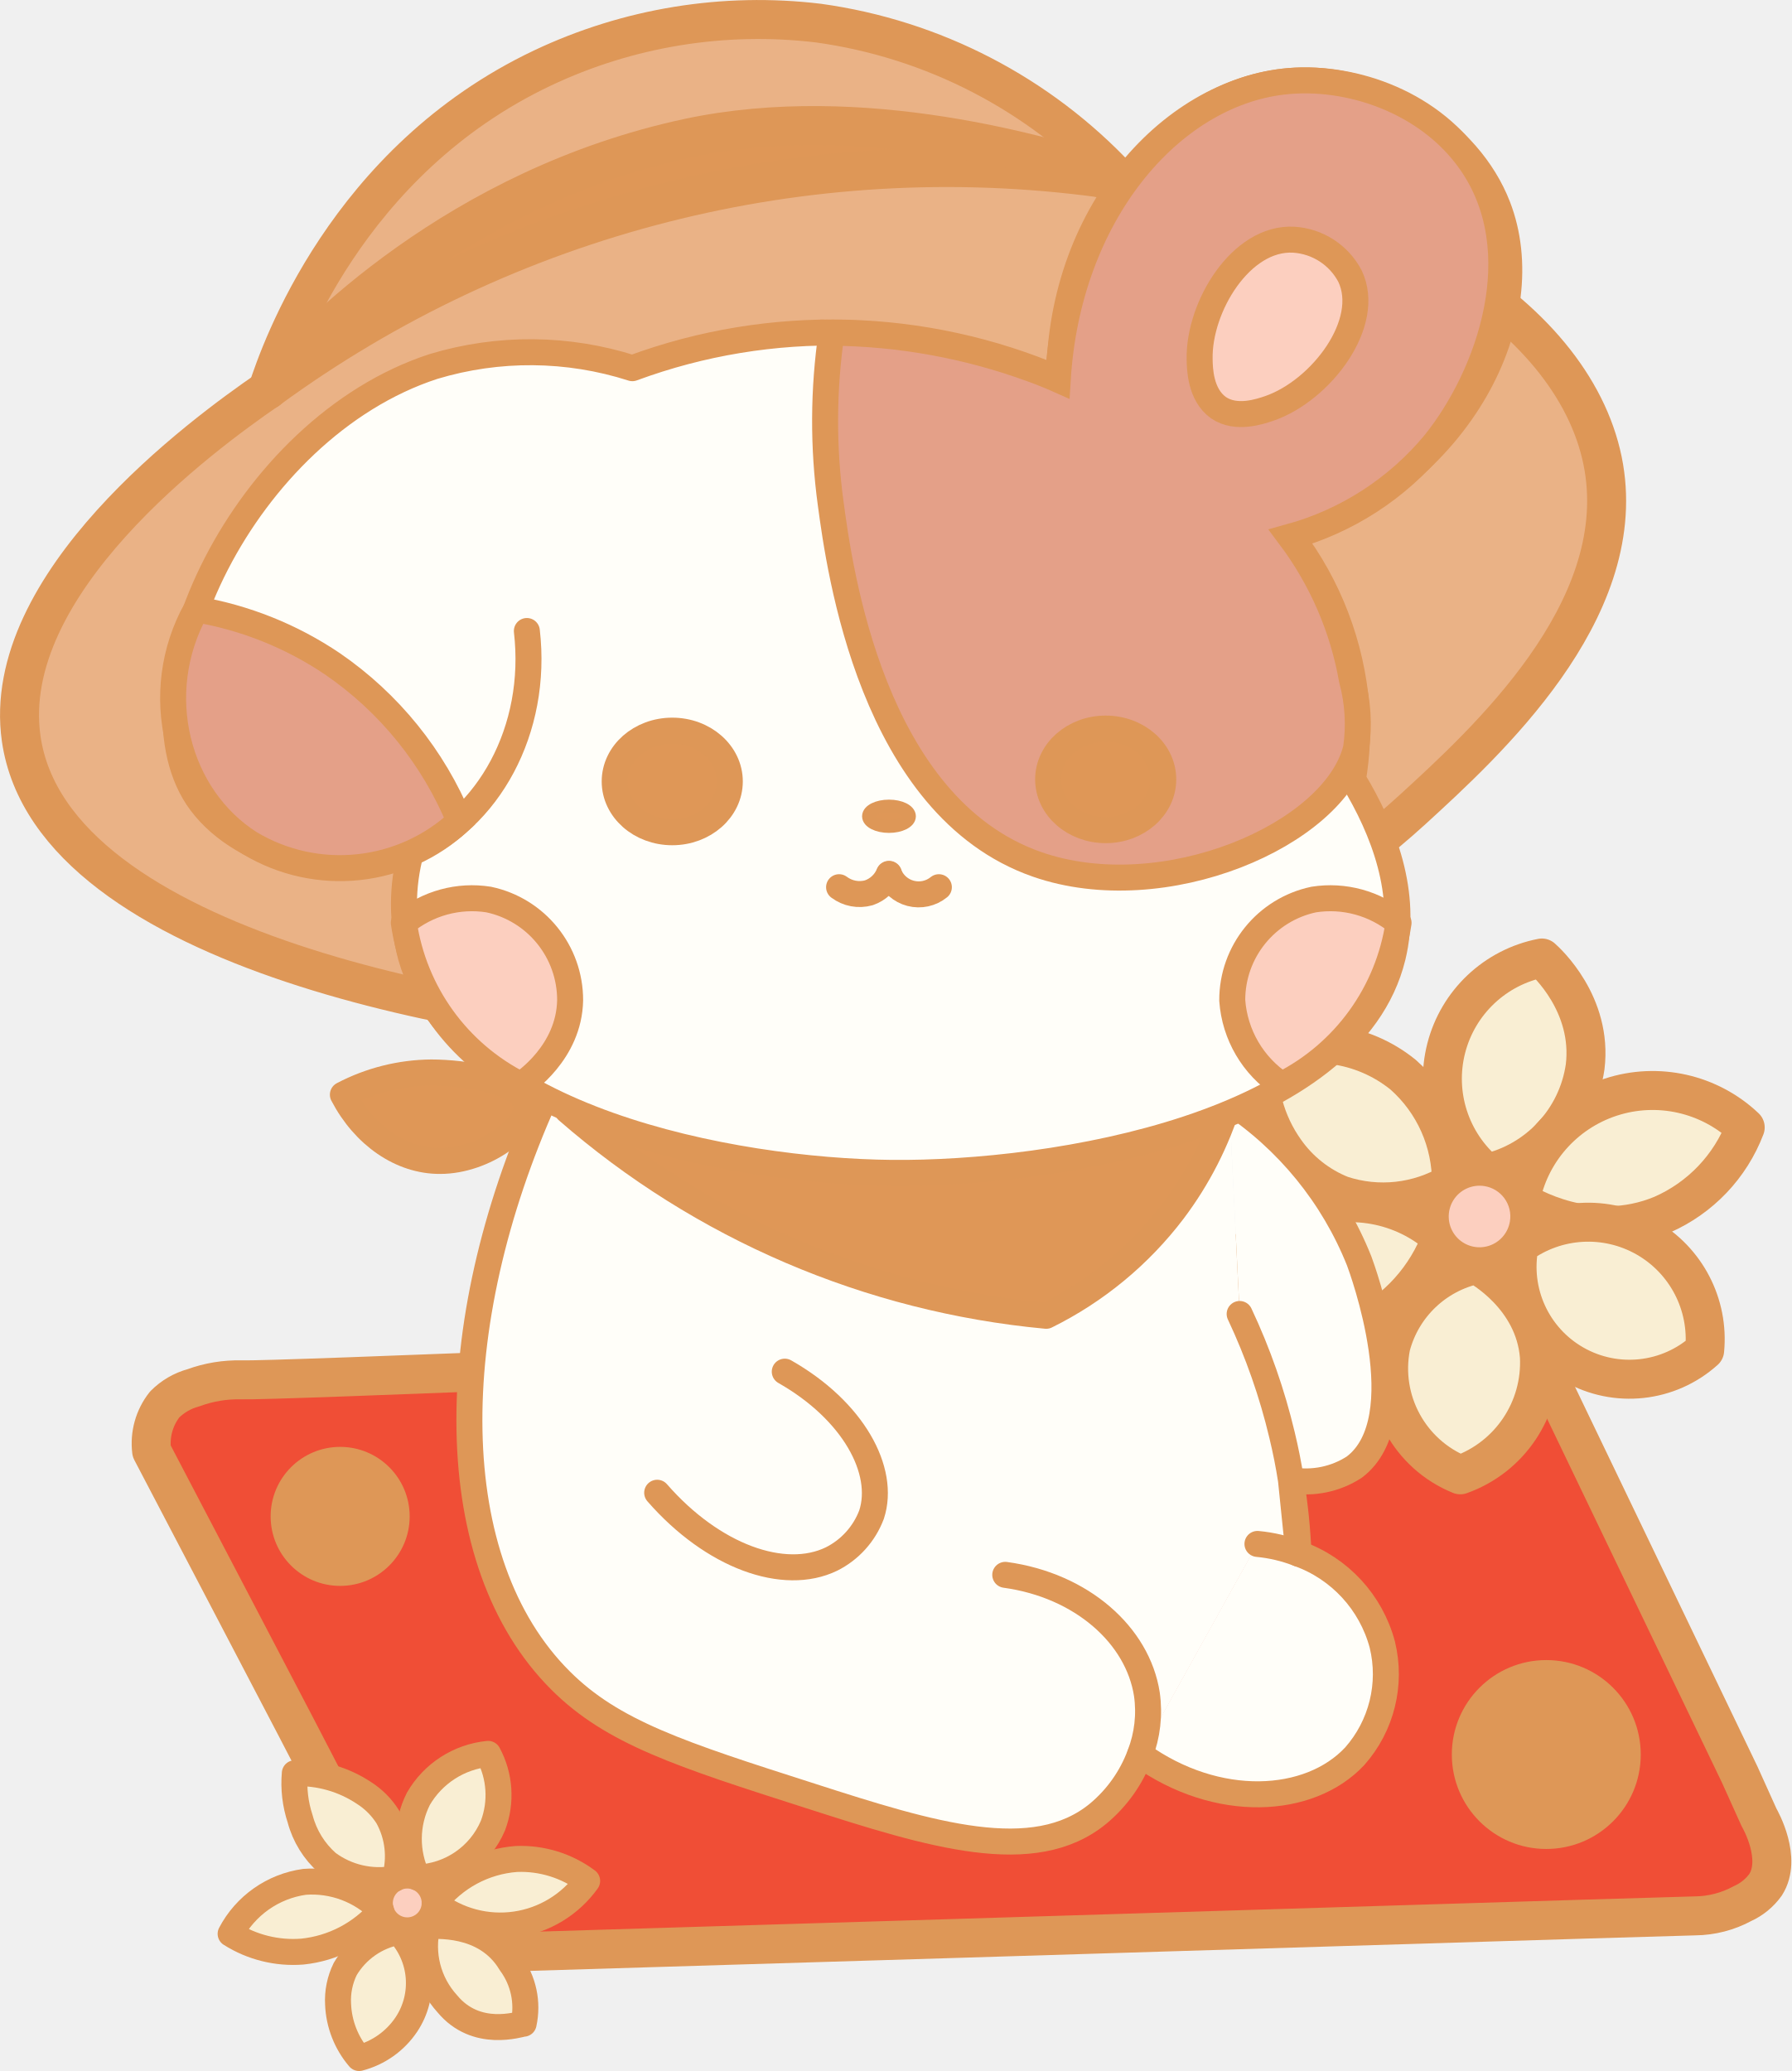
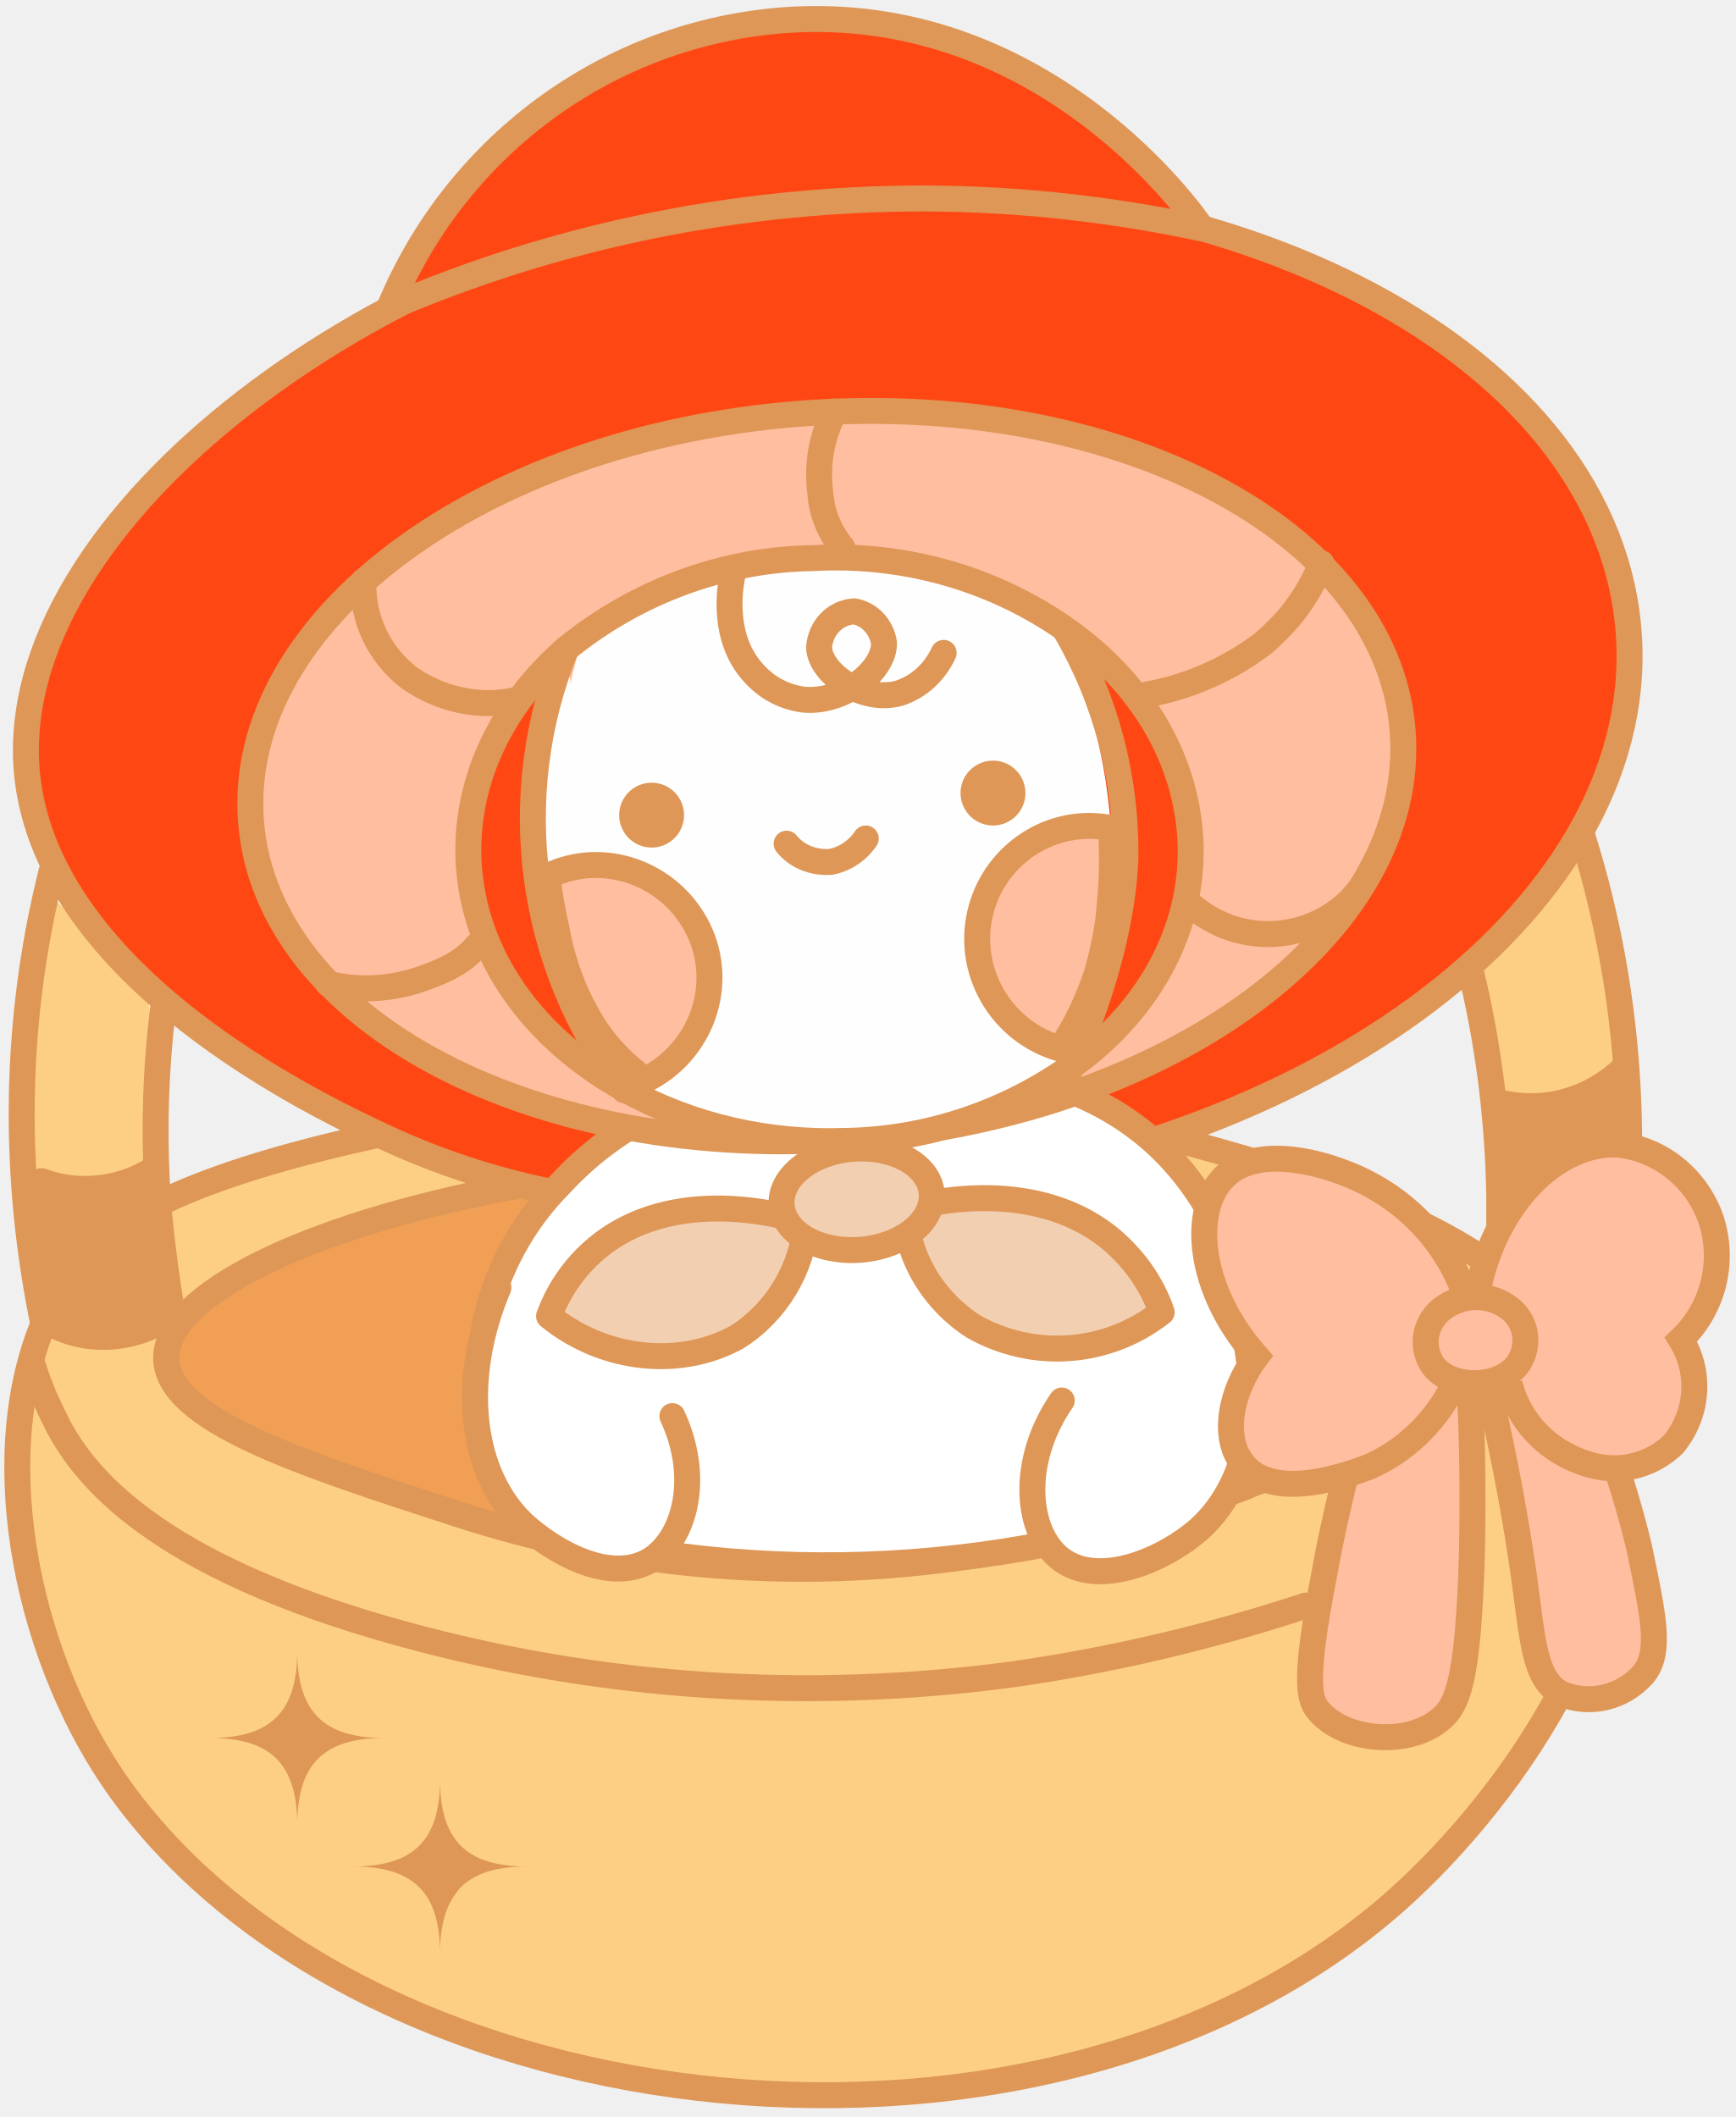
- <svg xmlns="http://www.w3.org/2000/svg" viewBox="0 0 137.89 159.41">
-   <defs>
-     <style>.cls-1,.cls-12,.cls-13,.cls-7{fill:#df9757;}.cls-1,.cls-10,.cls-11,.cls-12,.cls-13,.cls-15,.cls-2,.cls-3,.cls-4,.cls-6,.cls-9{stroke:#de9757;}.cls-1,.cls-10,.cls-15,.cls-2,.cls-3,.cls-4,.cls-6,.cls-9{stroke-linecap:round;stroke-linejoin:round;}.cls-1,.cls-10,.cls-11,.cls-12,.cls-15,.cls-4,.cls-6{stroke-width:2px;}.cls-2{fill:#f04e36;}.cls-2,.cls-3,.cls-9{stroke-width:3px;}.cls-15,.cls-3{fill:#f9eed3;}.cls-4{fill:#fccfbf;}.cls-10,.cls-5{fill:#fffef9;}.cls-6,.cls-9{fill:none;}.cls-8{fill:#eab286;}.cls-11{fill:#e4a088;}.cls-11,.cls-12,.cls-13{stroke-miterlimit:10;}.cls-14{fill:#de9757;}</style>
-   </defs>
-   <g id="Layer_2" data-name="Layer 2">
-     <g id="Layer_2-2" data-name="Layer 2">
-       <path class="cls-1" d="M40.5,85c-.3-1.76-4.74-2.45-7.3-2.45a14.93,14.93,0,0,0-6.81,1.71c1.63,3.13,4.49,5.12,7.49,5.1C37.32,89.36,40.79,86.7,40.5,85Z" />
-       <path class="cls-2" d="M36.92,150.32a7.3,7.3,0,0,1-3.64-.5c-2.72-1.18-4-4-4.43-4.92-2-4.33-8.46-16.52-17.18-33.21a4.84,4.84,0,0,1,1-3.58,4.93,4.93,0,0,1,2.22-1.29,10,10,0,0,1,3.69-.61c2.5.08,41-1.51,94.56-3.79a10.19,10.19,0,0,1,2,.28,6.16,6.16,0,0,1,2.33.87,5.35,5.35,0,0,1,1.89,2.77l14.54,30.26,1.48,3.28c.12.21,1.79,3.18.51,5.19a4.41,4.41,0,0,1-1.77,1.45,7.83,7.83,0,0,1-3.67.95C128,147.52,89.6,148.73,36.92,150.32Z" />
-       <path class="cls-3" d="M113.64,97.33a8.69,8.69,0,0,0-6.6,6.31,8.83,8.83,0,0,0,5.35,9.88,9.17,9.17,0,0,0,6.09-9.11C118.11,99.8,113.94,97.49,113.64,97.33Z" />
-       <path class="cls-3" d="M110.94,95.26a10.43,10.43,0,0,0-17.38,6.86,13.12,13.12,0,0,0,11.07.16A12.75,12.75,0,0,0,110.94,95.26Z" />
-       <path class="cls-3" d="M111.71,91.07A11,11,0,0,0,108,82.73a10.72,10.72,0,0,0-11.09-1.49,11,11,0,0,0,2,7.35A9.64,9.64,0,0,0,103.23,92,10.29,10.29,0,0,0,111.71,91.07Z" />
-       <path class="cls-3" d="M114.41,90.31A9.84,9.84,0,0,0,122,82.12c.59-4.83-3-8.09-3.33-8.38a9.47,9.47,0,0,0-4.25,16.57Z" />
-       <path class="cls-3" d="M117,92.44c.44.28,5.4,3.36,10.92,1.06a12,12,0,0,0,6.4-6.72A10.36,10.36,0,0,0,117,92.44Z" />
-       <path class="cls-3" d="M116.93,95.81a8.65,8.65,0,0,0,14.27,8.13,9,9,0,0,0-14.27-8.13Z" />
-       <path class="cls-4" d="M117.2,94.16a3.37,3.37,0,1,1-2.79-3.85A3.36,3.36,0,0,1,117.2,94.16Z" />
-       <path class="cls-5" d="M106.39,126.59a9.55,9.55,0,0,1-2.12,8.59c-3.48,3.73-10.59,4.13-16.52-.13l9-16.21a11.59,11.59,0,0,1,3.16.75A10.23,10.23,0,0,1,106.39,126.59Z" />
-       <path class="cls-5" d="M104.61,97.05c.2.54,4.51,12.19-.38,15.87a6.82,6.82,0,0,1-4.87,1c-.17-1.11-.4-2.28-.69-3.48a47.82,47.82,0,0,0-3.26-9.31L94.6,84.77A26.46,26.46,0,0,1,104.61,97.05Z" />
-       <path class="cls-5" d="M99.94,119.59l-.58-5.66A47.46,47.46,0,0,1,99.94,119.59Z" />
-       <path class="cls-5" d="M87.74,135.05a10.8,10.8,0,0,1-3.22,4.55c-5,4.07-12.82,1.62-22.13-1.36-10-3.21-15.21-4.87-19.25-8.89C34,120.24,34,102.21,41.94,84.51l52.66.26.81,16.37a47.82,47.82,0,0,1,3.26,9.31c.29,1.2.52,2.37.69,3.48l.58,5.66a11.59,11.59,0,0,0-3.16-.75l-9,16.21Z" />
-       <path class="cls-6" d="M95.41,101.14a47.82,47.82,0,0,1,3.26,9.31c.29,1.2.52,2.37.69,3.48a47.46,47.46,0,0,1,.58,5.66l-.58-5.66a6.82,6.82,0,0,0,4.87-1c4.89-3.68.58-15.33.38-15.87a26.46,26.46,0,0,0-10-12.28" />
-       <path class="cls-6" d="M96.78,118.84a11.59,11.59,0,0,1,3.16.75,10.23,10.23,0,0,1,6.45,7,9.55,9.55,0,0,1-2.12,8.59c-3.48,3.73-10.59,4.13-16.52-.13" />
-       <path class="cls-6" d="M94.6,84.77l-52.66-.26c-7.95,17.7-7.93,35.73,1.2,44.84,4,4,9.22,5.68,19.25,8.89,9.31,3,17.18,5.43,22.13,1.36a10.8,10.8,0,0,0,3.22-4.55,9.24,9.24,0,0,0,.53-4.64c-.7-4.53-5-8.38-10.9-9.19" />
-       <path class="cls-6" d="M60.4,105.58c5.28,3,7.78,7.63,6.68,11A6.31,6.31,0,0,1,64,120c-3.65,1.77-9.14-.19-13.42-5.1" />
-       <path class="cls-7" d="M84.69,13.69A88.44,88.44,0,0,0,20.6,30C24,26,35.27,14.42,53,10.62,66.35,7.78,80.53,12,85.9,13.74,85.5,13.71,85.1,13.7,84.69,13.69Z" />
-       <path class="cls-8" d="M85.9,13.74C80.53,12,66.35,7.78,53,10.62,35.27,14.42,24,26,20.6,30c1-3,6.06-17.61,21.14-24.76A38.84,38.84,0,0,1,63,1.78a38.9,38.9,0,0,1,23.12,12Z" />
-       <path class="cls-8" d="M123.44,36c1.88,11.16-9.06,21.15-14.74,26.35C88.09,81.13,60.77,80.11,52.86,79.69,37.8,78.89,4,73.35,1.63,56.85-.06,44.94,15.54,33.48,20.6,30A88.44,88.44,0,0,1,84.69,13.69c.41,0,.81,0,1.21.05l.24.08-.07-.08C106.6,14.73,121.5,24.55,123.44,36Z" />
-       <path class="cls-8" d="M86.07,13.74l.07.08-.24-.08Z" />
-       <path class="cls-9" d="M86.14,13.82l-.07-.08A38.9,38.9,0,0,0,63,1.78,38.84,38.84,0,0,0,41.74,5.24C26.66,12.39,21.58,27,20.6,30" />
-       <path class="cls-9" d="M20.6,30A88.44,88.44,0,0,1,84.69,13.69" />
-       <path class="cls-9" d="M84.69,13.69c.41,0,.81,0,1.21.05h.17c20.53,1,35.43,10.81,37.37,22.24,1.88,11.16-9.06,21.15-14.74,26.35C88.09,81.13,60.77,80.11,52.86,79.69,37.8,78.89,4,73.35,1.63,56.85-.06,44.94,15.54,33.48,20.6,30" />
-       <path class="cls-9" d="M86.14,13.82l-.24-.08C80.53,12,66.35,7.78,53,10.62,35.27,14.42,24,26,20.6,30" />
-       <path class="cls-1" d="M43.67,85.48a65.28,65.28,0,0,0,36.85,15.8A27.68,27.68,0,0,0,90.3,93.2a27.3,27.3,0,0,0,4.3-8.43" />
-       <path class="cls-10" d="M31.63,65.57a15.39,15.39,0,0,0,0,8.08c3.58,12.46,24.67,16.51,37,16.63,12.56.12,35.39-3.65,38.56-16.63,1.18-4.84-.67-9.72-3.06-13.66a23.79,23.79,0,0,0,.27-5.57,25,25,0,0,0-5-13.1c13.25-4.61,19.14-17,15.88-25.43-2.26-5.84-8.93-9.83-15.15-9.7-9.36.2-18.52,9.75-18.61,23a44.32,44.32,0,0,0-32.85-.85,25.76,25.76,0,0,0-15.31-.13C18.68,33,9.55,52.82,15.19,61.39c3,4.48,10.47,6.65,16.44,4.18s9.8-9.4,8.92-17" />
-       <path class="cls-11" d="M104.37,57.6c-1.63,6.66-14.8,12.34-24.56,8.93C67.1,62.09,64.61,43.77,63.94,38.8A47,47,0,0,1,64,25.61a45.92,45.92,0,0,1,15.41,2.8c.7.25,1.37.52,2,.8.77-12.64,8.6-21.93,17.37-22.93,5-.57,11.09,1.48,14.38,6.15,4.88,6.93,1.43,16.5-2.73,21.68a22.07,22.07,0,0,1-11.14,7.21,25.82,25.82,0,0,1,4.76,11A13.06,13.06,0,0,1,104.37,57.6Z" />
-       <path class="cls-11" d="M15.1,46.9a26.71,26.71,0,0,1,10.49,4.2,27.25,27.25,0,0,1,9.78,12.1,13.5,13.5,0,0,1-16.13,1.71C13.58,61.31,11.52,53.35,15.1,46.9Z" />
-       <ellipse class="cls-12" cx="51.74" cy="60.15" rx="4.43" ry="3.91" />
-       <ellipse class="cls-12" cx="85.1" cy="59.99" rx="4.43" ry="3.91" />
-       <ellipse class="cls-13" cx="68.42" cy="62.83" rx="1.57" ry="0.78" />
-       <path class="cls-6" d="M64.58,68.29a2.63,2.63,0,0,0,2.29.43,2.58,2.58,0,0,0,1.55-1.46" />
-       <path class="cls-6" d="M72.26,68.29a2.46,2.46,0,0,1-3.84-1" />
-       <path class="cls-4" d="M93.78,31.38c-1.4-1-1.44-3-1.45-3.74-.08-4,3.17-9.41,7.24-9.19a5.25,5.25,0,0,1,4.33,2.8c1.73,3.6-2.22,8.8-6.19,10.18C97,31.67,95.15,32.32,93.78,31.38Z" />
-       <path class="cls-4" d="M43.88,77c-.08,4-3.49,6.3-3.8,6.5a16.66,16.66,0,0,1-9-12.47,8.23,8.23,0,0,1,6.53-1.79A7.91,7.91,0,0,1,43.88,77Z" />
-       <path class="cls-4" d="M94.84,77a8.5,8.5,0,0,0,3.8,6.5,16.66,16.66,0,0,0,9-12.47,8.23,8.23,0,0,0-6.53-1.79A7.91,7.91,0,0,0,94.84,77Z" />
-       <circle class="cls-14" cx="119.01" cy="135.05" r="7.27" />
-       <circle class="cls-14" cx="26.18" cy="116.72" r="5.35" />
-       <path class="cls-4" d="M33.3,147.27a2.11,2.11,0,1,1-1.16-2.75A2.11,2.11,0,0,1,33.3,147.27Z" />
-       <path class="cls-15" d="M30.68,148.7a6,6,0,0,0-4.11,2.86,5.46,5.46,0,0,0-.55,2.71,6.8,6.8,0,0,0,1.62,4.14,6.27,6.27,0,0,0,3.63-2.57,5.75,5.75,0,0,0-.59-7.14Z" />
-       <path class="cls-15" d="M29.33,147.06a7.47,7.47,0,0,0-5.89-2.21,7.62,7.62,0,0,0-5.69,4,9,9,0,0,0,5.51,1.37A9.24,9.24,0,0,0,29.33,147.06Z" />
-       <path class="cls-15" d="M30.38,144.61a6.26,6.26,0,0,0-.54-4.77A5.91,5.91,0,0,0,28,138a9.06,9.06,0,0,0-5.31-1.51A8.74,8.74,0,0,0,23.1,140a6.87,6.87,0,0,0,2.1,3.4A6.66,6.66,0,0,0,30.38,144.61Z" />
-       <path class="cls-15" d="M32.14,144.52a6.57,6.57,0,0,0,5.8-4,6.67,6.67,0,0,0-.37-5.52,7,7,0,0,0-5.37,3.46A6.86,6.86,0,0,0,32.14,144.52Z" />
-       <path class="cls-15" d="M33.45,146.48a8.23,8.23,0,0,0,11.74-1.7,8.52,8.52,0,0,0-5.44-1.69A8.77,8.77,0,0,0,33.45,146.48Z" />
-       <path class="cls-15" d="M32.9,148.24a6.58,6.58,0,0,0,1.53,6c2.24,2.7,5.54,1.55,5.87,1.53a5.77,5.77,0,0,0-1-4.67C37.34,147.82,33.36,148.29,32.9,148.24Z" />
+ <svg xmlns="http://www.w3.org/2000/svg" version="1.1" id="Layer_1" x="0px" y="0px" viewBox="0 0 133.7 163.1" style="enable-background:new 0 0 133.7 163.1;" xml:space="preserve">
+   <style type="text/css">
+ 	.st0{fill:#FDCF85;}
+ 	.st1{fill:#F09F54;}
+ 	.st2{fill:#FFBE9F;}
+ 	.st3{fill:none;stroke:#DE9757;stroke-width:2;stroke-linecap:round;stroke-linejoin:round;}
+ 	.st4{fill:#FF4713;stroke:#DE9757;stroke-width:2;stroke-linecap:round;stroke-linejoin:round;}
+ 	.st5{fill:#FFFFFF;stroke:#DE9757;stroke-width:2;stroke-linecap:round;stroke-linejoin:round;}
+ 	.st6{fill:#F3CFB2;stroke:#DE9757;stroke-width:2;stroke-linecap:round;stroke-linejoin:round;}
+ 	.st7{fill:#FFBE9F;stroke:#DE9757;stroke-width:2;stroke-linecap:round;stroke-linejoin:round;}
+ 	.st8{fill:#FEFEFE;}
+ 	.st9{fill:#FF4713;}
+ 	.st10{fill:#FEFEFE;stroke:#DE9757;stroke-width:2;stroke-linecap:round;stroke-linejoin:round;}
+ 	.st11{fill:#DE9757;}
+ 	.st12{fill:#FFBE9F;stroke:#DE9757;stroke-width:2;stroke-miterlimit:10;}
+ 	.st13{fill:#DE9757;stroke:#DE9757;stroke-width:2;stroke-linecap:round;stroke-linejoin:round;}
+ </style>
+   <g id="Layer_2_00000018929781378694160430000015904319986983824020_">
+     <g id="Design4">
+       <path class="st0" d="M112.8,70.3c-0.8,2.5-0.2,3.8,2.1,13.3c2,8.3,2.5,10.6,4.1,11c2,0.4,4.3-2.8,4.6-3.3    c0.7-1.1,2.9-4.6,0.9-16.1c-1.2-7.3-2-11.5-4.3-12C117.6,62.6,114.1,66.5,112.8,70.3z" />
+       <path class="st0" d="M4.2,69.3c-1.2,6.1-2,12.3-2.1,18.5c-0.3,3,0.3,6,1.5,8.7c1.4,2.8,4.4,6.5,6.4,5.9c2.9-0.9,2.5-10.7,2.3-16.2    c-0.2-3.5-0.5-7-1.1-10.4" />
+       <path class="st0" d="M13.5,102.4L13.5,102.4c-0.4,0.7-0.7,1.4-0.7,2.2c0,4.8,10.3,8.1,22.3,12c25.1,8.2,45.6,2.5,54.2,0    c6.4-1.9,19.4-5.7,19.6-11.3c0.1-4.5-8-8.1-11.7-9.7C66.8,82.6,19.8,92.4,13.5,102.4z M12.2,92.9c3.4-1.7,8.8-3.6,17.2-5.4    c14.3-3.1,33-7.1,56.8-0.8c10.7,2.8,21.5,5.7,29,11l-0.9,1.8l0.5,7.7l0.3,0.9l6.7-2.6l0.4-0.2c0.6,1,1,2.1,1.4,3.2    c4.8,13.8-6.7,30.1-15.8,38.2c-26.8,23.8-79.1,18-98.3-8.5c-7-9.7-10.4-25-6-35.8c0.7-1.8,1.6-3.4,2.8-4.9    C6.9,96.5,8.2,94.8,12.2,92.9z" />
+       <path class="st1" d="M97.1,95.7c3.7,1.6,11.8,5.2,11.7,9.7c-0.1,5.6-13.1,9.4-19.5,11.3c-8.6,2.5-29.1,8.2-54.2,0    c-12-3.9-22.2-7.3-22.3-12c0-0.8,0.3-1.6,0.7-2.2l0,0C19.8,92.4,66.8,82.6,97.1,95.7z" />
+       <path class="st2" d="M119.1,101.1c1.2,1.2,2.2,2.6,3,4.1l-0.4,0.2l-6.7,2.6l-0.3-0.9l-0.5-7.7l0.9-1.8    C116.6,98.7,117.9,99.8,119.1,101.1z" />
+       <polyline class="st3" points="121.7,105.4 115.1,108 113.3,108.7   " />
+       <path class="st3" d="M13.5,102.4c-0.4,0.7-0.7,1.4-0.7,2.2c0,4.8,10.3,8.1,22.3,12c25.1,8.2,45.6,2.5,54.2,0    c6.4-1.9,19.4-5.7,19.6-11.3c0.1-4.5-8-8.1-11.7-9.7C66.8,82.6,19.8,92.4,13.5,102.4" />
+       <path class="st3" d="M13.5,102.4L13.5,102.4c-0.6-3.2-1-6.3-1.3-9.5c-2.7-36.6,20.6-65.4,43-68.4c25.1-3.3,59.5,24.3,60.3,67.5    c0,0.8,0,1.7,0,2.6" />
+       <path class="st3" d="M3.4,102.3L3.4,102.3c-9.8-46.7,23.8-86.1,57-87.5c31-1.3,65.8,30.5,65.1,74.7c0.7,2,0.1,4.1-1.2,5    c-0.9,0.5-2,0.7-3,0.3c-1.5-0.4-2.7-1.5-3.3-2.9" />
+       <path class="st3" d="M115.1,97.6c-7.4-5.3-18.3-8.2-29-11c-23.7-6.2-42.5-2.2-56.8,0.8c-8.4,1.8-13.8,3.7-17.2,5.4    c-3.9,1.9-5.3,3.6-6,4.4c-1.2,1.5-2.1,3.2-2.8,4.9c-4.4,10.8-1,26.1,6,35.8c19.2,26.6,71.5,32.3,98.3,8.5    c9.1-8.1,20.6-24.4,15.8-38.2c-0.4-1.1-0.9-2.2-1.4-3.2" />
+       <path class="st4" d="M125.3,47.1c3,21.3-22.2,41.4-56.2,44.9c-6.1,0.6-22.3,3.7-39.7-4.5C24.5,85.2,3.8,75.4,2.1,59.8    c-2.1-20,28.2-42,56.2-44.9C92.3,11.3,122.3,25.8,125.3,47.1z" />
+       <path class="st5" d="M88.6,87.7c-6.2-5.3-13.6-5.5-19.3-5.7C65.8,82,52,81.6,43.2,91.2c-2.9,2.9-4.9,6.6-5.8,10.6    c-1,5.4,0.1,11,3,15.7c18.4,5,37.9,3.9,55.7-3C96.4,113.4,99.3,97,88.6,87.7z" />
+       <path class="st5" d="M38.4,99.2c-3,7.1-2.2,14.4,2,18.3c2.1,1.9,6.5,4.6,9.7,2.7c2.7-1.7,3.9-6.4,1.7-11.1" />
+       <path class="st5" d="M94.8,99.2c2.8,7.4,1.9,14.7-2.4,18.6c-2.6,2.3-7.7,4.6-10.7,2.3c-2.6-2-3.2-7.4,0.1-12.2" />
+       <path class="st6" d="M62.1,94.2c-0.5-0.2-9.5-3.2-15.8,1.7c-1.8,1.4-3.2,3.3-4,5.5c4.3,3.5,10.2,4,14.5,1.6    C59.8,101.1,61.8,97.8,62.1,94.2z" />
+       <path class="st6" d="M69.7,93.2c0.5-0.2,9.5-2.9,15.8,2.2c1.8,1.5,3.2,3.4,4,5.7c-4.2,3.3-9.9,3.7-14.5,1.1    C71.9,100.2,69.9,96.9,69.7,93.2z" />
+       <ellipse transform="matrix(0.9968 -7.932904e-02 7.932904e-02 0.9968 -4.5402 5.2385)" class="st7" cx="63.7" cy="59.8" rx="44.5" ry="28" />
+       <path class="st8" d="M86.7,67.2c0,5.1-1,10.1-2.8,14.8c-5.2,3.8-11.4,5.9-17.8,6c-5.9,0.2-11.8-1.1-17-4    c-2.9-4.9-4.8-10.3-5.7-15.8c-0.9-6.1-0.5-12.2,1.2-18.1l0,0c5.4-4.4,12.1-6.9,19-7c7-0.3,14,1.7,19.8,5.7L83,49.3    C85.5,54.9,86.8,61,86.7,67.2z" />
+       <path class="st9" d="M91.7,64.5c0.4,6.8-3,13.1-8.8,17.4c1.8-4.7,2.8-9.7,2.8-14.8c0-6.2-1.2-12.3-3.8-17.9l0.4-0.5    C87.8,52.6,91.4,58.2,91.7,64.5z" />
+       <path class="st9" d="M42.3,67.3c0.7,5.6,2.4,11,5.1,16c-6.8-4.1-11.2-10.7-11.3-18c-0.1-6.3,3-12,8.1-16.1l0,0    C42.3,55,41.6,61.2,42.3,67.3z" />
+       <path class="st3" d="M82.4,48.7c5.4,3.9,8.9,9.5,9.3,15.8c0.4,6.8-3,13.1-8.8,17.4c-5.2,3.8-11.4,5.9-17.8,6    c-5.9,0.2-11.8-1.1-17-4c-7-3.9-11.6-10.2-12-17.5c-0.3-6.3,2.6-12.1,7.5-16.4c5.4-4.4,12.1-6.9,19-7    C69.7,42.6,76.7,44.6,82.4,48.7z" />
+       <path class="st10" d="M43.6,50c-4.6,11.3-2.9,24.3,4.5,34" />
+       <path class="st3" d="M82.1,48.6c3.1,5.3,4.7,11.4,4.6,17.6c-0.3,6.9-3.2,13.7-4.3,16.3c-0.3,0.6-0.5,1.1-0.7,1.5" />
+       <path class="st7" d="M49.7,83.2c4.3-2.1,6.2-7.3,4.1-11.6c-2.1-4.3-7.3-6.2-11.6-4.1c0.1,1.4,0.4,2.8,0.7,4.2    c0.5,2.7,1.5,5.3,3,7.6C46.9,80.8,48.2,82.1,49.7,83.2z" />
+       <path class="st7" d="M81.7,80.8c-4.6-1.3-7.4-6.1-6.1-10.8c1.2-4.3,5.5-7.1,10-6.2c0.1,2,0.1,3.9-0.1,5.8c-0.1,1.8-0.5,3.6-1,5.4    C83.8,77.1,82.9,79,81.7,80.8z" />
+       <ellipse transform="matrix(0.9968 -7.932904e-02 7.932904e-02 0.9968 -7.1207 5.527)" class="st6" cx="66" cy="92.4" rx="5.8" ry="3.9" />
+       <path class="st3" d="M25.3,75.8c2.5,0.6,5.1,0.4,7.5-0.5c2.5-0.9,3.3-1.7,4-2.5" />
+       <path class="st7" d="M28,44.8c-0.1,2.9,1.2,5.6,3.5,7.4c2.4,1.7,5.5,2.4,8.4,1.7" />
+       <path class="st3" d="M101.8,43.4c-0.5,1.3-1.2,2.5-2.1,3.7c-0.7,0.9-1.5,1.7-2.3,2.4c-2.6,2-5.7,3.4-9,4" />
+       <path class="st3" d="M91.4,69.4c3.6,3.5,9.3,3.4,12.8-0.2c0.1-0.2,0.3-0.3,0.4-0.5" />
+       <path class="st3" d="M64.3,31.7c-1,1.9-1.4,4.1-1.1,6.3c0.1,1.5,0.7,3,1.7,4.2" />
+       <path class="st3" d="M56.5,44c-0.1,0.4-1.2,4.9,1.6,7.9c1,1.1,2.3,1.8,3.8,2c3.1,0.3,6.3-2.3,6.2-4.4c-0.2-1.2-1.1-2.2-2.3-2.4    c-1.5,0.1-2.6,1.3-2.7,2.8c0.1,2,3.4,4.3,6.2,3.5c1.5-0.5,2.7-1.6,3.4-3.1" />
+       <circle class="st11" cx="50.2" cy="62.8" r="2.5" />
+       <circle class="st11" cx="76.5" cy="61.1" r="2.5" />
+       <path class="st3" d="M60.6,65c0.8,1,2.1,1.5,3.4,1.4c1.1-0.2,2.1-0.9,2.7-1.8" />
+       <path class="st7" d="M103.8,113.1c-0.5,2.1-1.2,4.9-1.8,8.3c-1.6,8.2-1.1,9.5-0.5,10.3c1.9,2.4,6.7,2.9,9.3,0.9    c1.5-1.1,2.3-3,2.6-12.9c0.1-5.3,0-9.9-0.2-13.2" />
+       <path class="st7" d="M114.7,107.1c1.4,6,2.2,10.8,2.7,14.3c0.7,5.1,0.8,8,2.9,9.1c2.2,0.9,4.7,0.3,6.3-1.5    c1.4-1.7,0.8-4.4-0.3-9.7c-0.5-2.1-1.1-4.2-1.8-6.3" />
+       <path class="st12" d="M113,100.1c-1.2-3.7-3.8-6.8-7.2-8.7c-2.8-1.6-8.8-3.5-11.5-0.7c-2.5,2.5-2.1,8.6,2.5,13.8    c-2.1,2.8-2.6,6.3-1.1,8.2c2.5,3.4,9.4,0.4,9.8,0.3c2.7-1.2,4.9-3.3,6.3-5.9" />
+       <path class="st12" d="M113.6,101c1-8.2,6.5-13.2,11.2-12.8c3.2,0.4,5.9,2.6,7,5.7c1.1,3.3,0.2,6.9-2.3,9.3    c1.6,2.6,1.3,5.8-0.6,8.1c-1.6,1.5-3.7,2.1-5.8,1.7c-3.3-0.7-6-3.1-6.8-6.4" />
+       <path class="st12" d="M110.4,105.2c-0.9-1.3-0.7-3,0.4-4.1c1.5-1.4,3.8-1.6,5.5-0.3c1.3,1,1.6,2.8,0.7,4.2    C115.7,107,111.8,107.1,110.4,105.2z" />
+       <path class="st3" d="M2.5,105.1c0.5,1.7,1.2,3.2,2,4.8c2,3.7,7.2,10.7,26.6,16c15.3,4.2,31.2,5.2,46.9,3.1    c7.7-1.1,15.3-2.9,22.6-5.3" />
+       <path class="st4" d="M92.6,17.6C92,16.7,80.8,0.6,61.3,1.5c-13.9,0.7-26,9.4-31.3,22.2c12.6-5.4,26-8.2,39.7-8.4    C77.4,15.2,85.1,16,92.6,17.6z" />
+       <path class="st3" d="M3.2,91c1.1,0.4,2.2,0.6,3.3,0.6c1.9,0,3.7-0.5,5.3-1.5" />
+       <path class="st11" d="M3.7,103c1.4,0.7,2.8,1,4.3,1c1.9,0,3.8-0.6,5.4-1.6l-1-11.4l-9.9,0.7C2.9,95.5,3.3,99.2,3.7,103z" />
+       <path class="st13" d="M115.4,84.9c3.5,0.9,7.1-0.1,9.7-2.6c0.3,1.5,0,3-0.8,4.2c-0.7,0.9-1.6,1.1-2.9,1.7    c-1.7,0.8-3.2,1.8-4.5,3.1C116.4,89.2,115.9,87.1,115.4,84.9z" />
+     </g>
+   </g>
+   <g>
+     <g>
+       <g>
+         <path class="st11" d="M22.9,140.6c0-2.3-0.5-4-1.6-5.1c-1.1-1.1-2.8-1.6-5.1-1.6c2.3,0,4-0.5,5.1-1.6c1.1-1.1,1.6-2.8,1.6-5.1     c0,2.3,0.5,4,1.6,5.1c1.1,1.1,2.8,1.6,5.1,1.6c-2.3,0-4,0.5-5.1,1.6C23.4,136.6,22.9,138.3,22.9,140.6z" />
+       </g>
+     </g>
+   </g>
+   <g>
+     <g>
+       <g>
+         <path class="st11" d="M33.9,150.5c0-2.3-0.5-4-1.6-5.1c-1.1-1.1-2.8-1.6-5.1-1.6c2.3,0,4-0.5,5.1-1.6c1.1-1.1,1.6-2.8,1.6-5.1     c0,2.3,0.5,4,1.6,5.1c1.1,1.1,2.8,1.6,5.1,1.6c-2.3,0-4,0.5-5.1,1.6C34.4,146.6,33.9,148.2,33.9,150.5z" />
+       </g>
    </g>
  </g>
</svg>
